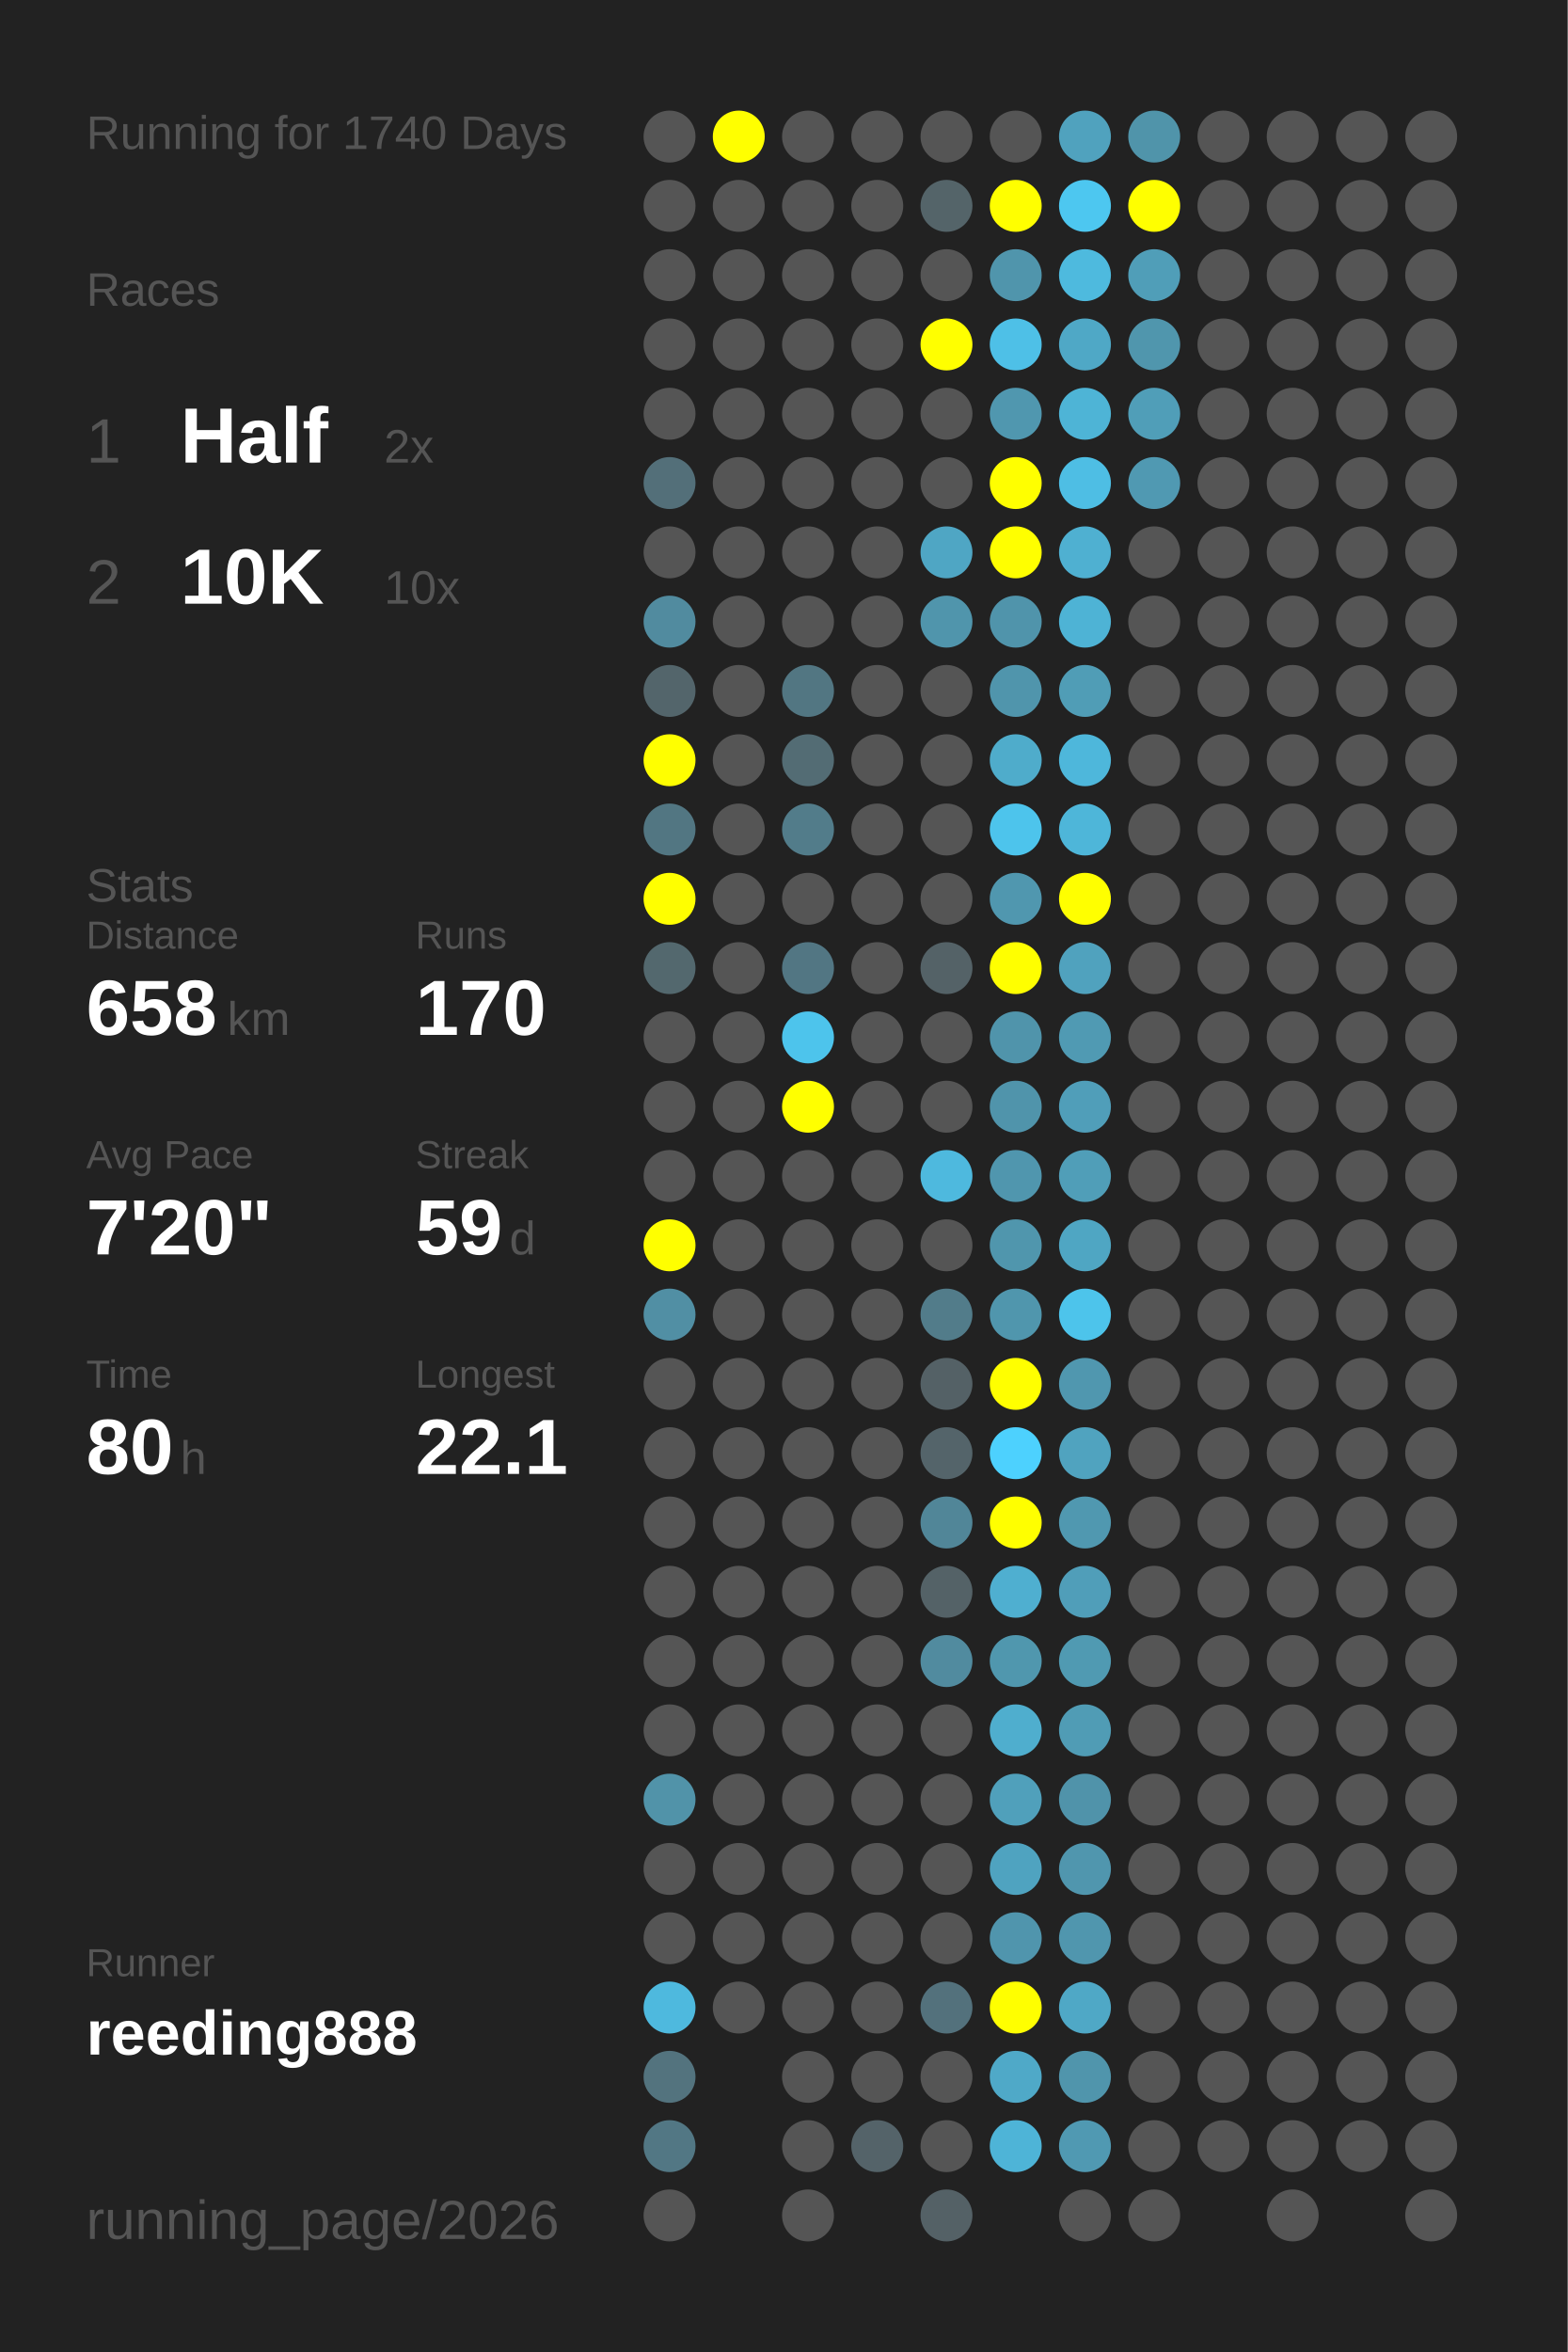
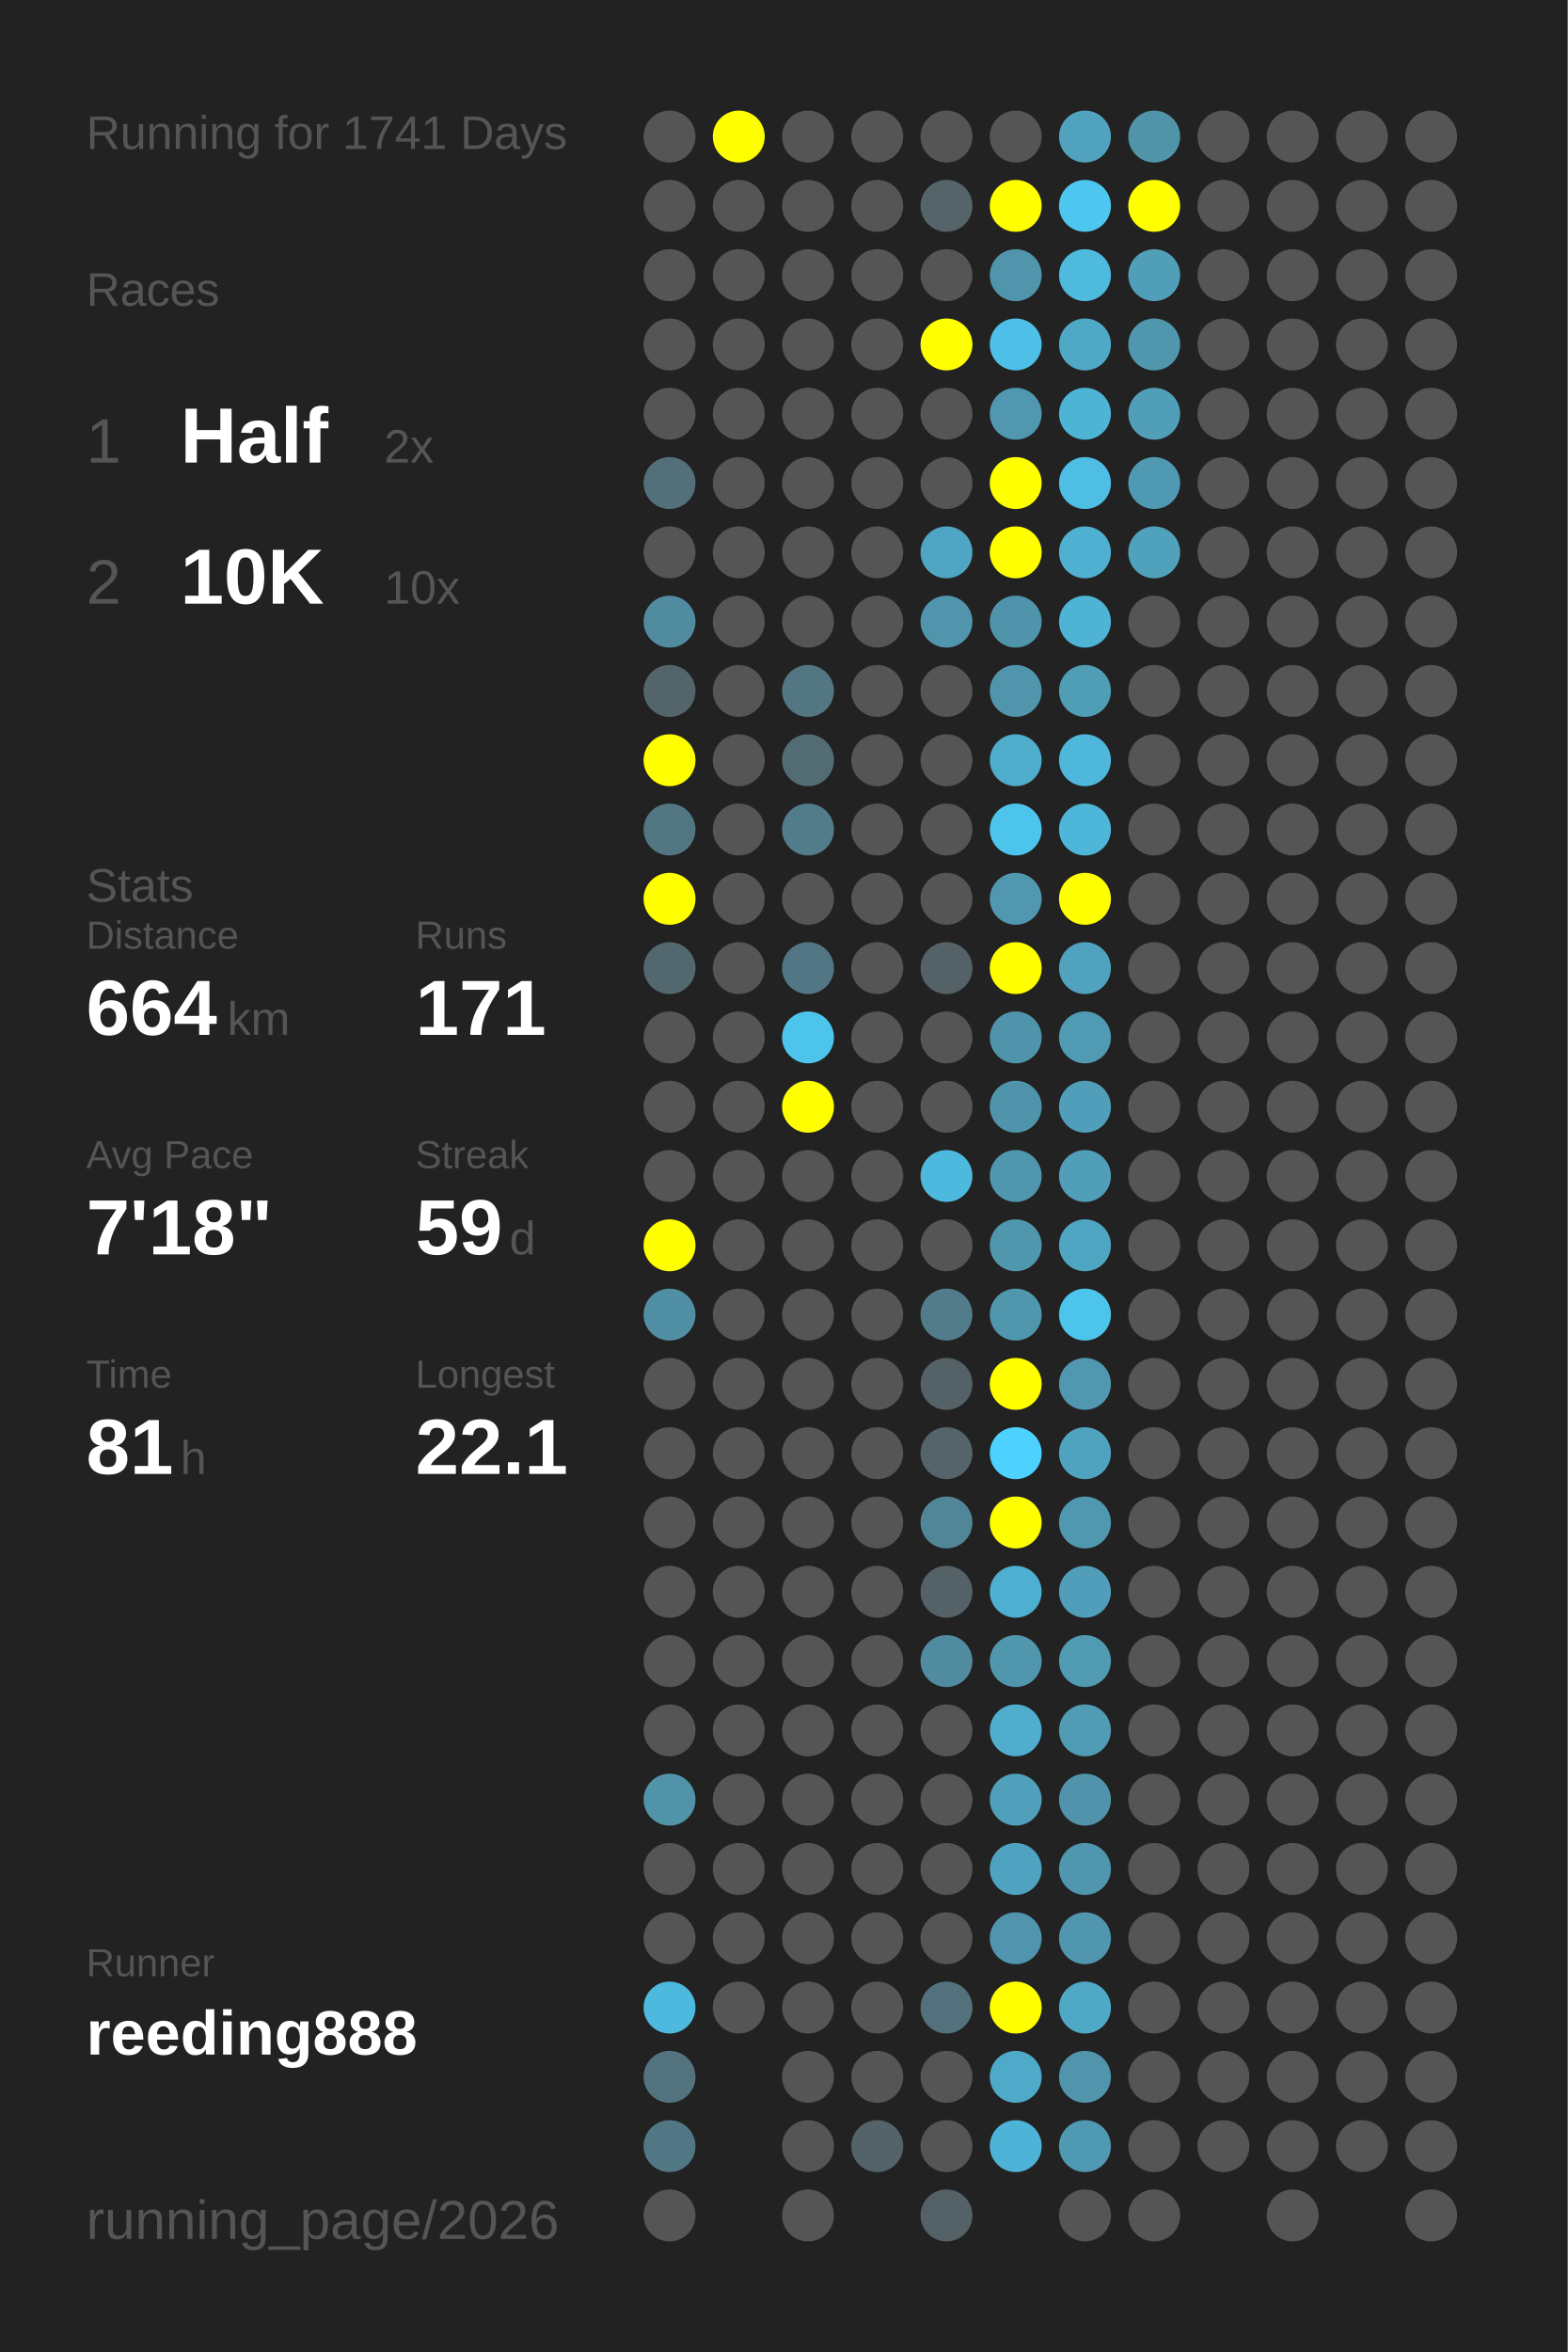
<svg xmlns="http://www.w3.org/2000/svg" baseProfile="full" height="300mm" version="1.1" viewBox="0,0,200,300" width="200mm">
  <defs />
  <rect fill="#222222" height="300" width="200" x="0" y="0" />
-   <text fill="#555555" style="font-size:6px; font-family:Arial;" x="11" y="19">Running for 1740 Days</text>
+   <text fill="#555555" style="font-size:6px; font-family:Arial;" x="11" y="19">Running for 1741 Days</text>
  <text fill="#555555" style="font-size:6px; font-family:Arial;" x="11" y="39">Races</text>
  <text fill="#555555" style="font-size:8px; font-family:Arial;" x="11" y="59">1</text>
  <text fill="#FFFFFF" style="font-size:10px; font-family:Arial; font-weight:bold;" x="23" y="59">Half</text>
  <text fill="#555555" style="font-size:6px; font-family:Arial;" x="49" y="59">2x</text>
  <text fill="#555555" style="font-size:8px; font-family:Arial;" x="11" y="77">2</text>
  <text fill="#FFFFFF" style="font-size:10px; font-family:Arial; font-weight:bold;" x="23" y="77">10K</text>
  <text fill="#555555" style="font-size:6px; font-family:Arial;" x="49" y="77">10x</text>
  <text fill="#555555" style="font-size:6px; font-family:Arial;" x="11" y="115">Stats</text>
  <text fill="#555555" style="font-size:5px; font-family:Arial;" x="11" y="121">Distance</text>
-   <text fill="#FFFFFF" style="font-size:10px; font-family:Arial; font-weight:bold;" x="11" y="132">658</text>
+   <text fill="#FFFFFF" style="font-size:10px; font-family:Arial; font-weight:bold;" x="11" y="132">664</text>
  <text fill="#555555" style="font-size:6px; font-family:Arial;" x="29" y="132">km</text>
  <text fill="#555555" style="font-size:5px; font-family:Arial;" x="53" y="121">Runs</text>
-   <text fill="#FFFFFF" style="font-size:10px; font-family:Arial; font-weight:bold;" x="53" y="132">170</text>
+   <text fill="#FFFFFF" style="font-size:10px; font-family:Arial; font-weight:bold;" x="53" y="132">171</text>
  <text fill="#555555" style="font-size:5px; font-family:Arial;" x="11" y="149">Avg Pace</text>
-   <text fill="#FFFFFF" style="font-size:10px; font-family:Arial; font-weight:bold;" x="11" y="160">7'20"</text>
+   <text fill="#FFFFFF" style="font-size:10px; font-family:Arial; font-weight:bold;" x="11" y="160">7'18"</text>
  <text fill="#555555" style="font-size:5px; font-family:Arial;" x="53" y="149">Streak</text>
  <text fill="#FFFFFF" style="font-size:10px; font-family:Arial; font-weight:bold;" x="53" y="160">59</text>
  <text fill="#555555" style="font-size:6px; font-family:Arial;" x="65" y="160">d</text>
  <text fill="#555555" style="font-size:5px; font-family:Arial;" x="11" y="177">Time</text>
-   <text fill="#FFFFFF" style="font-size:10px; font-family:Arial; font-weight:bold;" x="11" y="188">80</text>
+   <text fill="#FFFFFF" style="font-size:10px; font-family:Arial; font-weight:bold;" x="11" y="188">81</text>
  <text fill="#555555" style="font-size:6px; font-family:Arial;" x="23" y="188">h</text>
  <text fill="#555555" style="font-size:5px; font-family:Arial;" x="53" y="177">Longest</text>
  <text fill="#FFFFFF" style="font-size:10px; font-family:Arial; font-weight:bold;" x="53" y="188">22.1</text>
  <text fill="#555555" style="font-size:5px; font-family:Arial;" x="11" y="252.065">Runner</text>
  <text fill="#FFFFFF" style="font-size:8px; font-family:Arial; font-weight:bold;" x="11" y="262.065">reeding888</text>
  <text fill="#555555" style="font-size:7px; font-family:Arial;" x="11" y="285.581">running_page/2026</text>
  <circle cx="85.417" cy="17.419" fill="#555555" r="3.312" />
  <circle cx="85.417" cy="26.258" fill="#555555" r="3.312" />
  <circle cx="85.417" cy="35.097" fill="#555555" r="3.312" />
  <circle cx="85.417" cy="43.935" fill="#555555" r="3.312" />
  <circle cx="85.417" cy="52.774" fill="#555555" r="3.312" />
  <circle cx="85.417" cy="61.613" fill="#536f79" r="3.312" />
  <circle cx="85.417" cy="70.452" fill="#555555" r="3.312" />
  <circle cx="85.417" cy="79.29" fill="#518b9f" r="3.312" />
  <circle cx="85.417" cy="88.129" fill="#53656b" r="3.312" />
  <circle cx="85.417" cy="96.968" fill="#FFFF00" r="3.312" />
  <circle cx="85.417" cy="105.806" fill="#527682" r="3.312" />
  <circle cx="85.417" cy="114.645" fill="#FFFF00" r="3.312" />
  <circle cx="85.417" cy="123.484" fill="#53686e" r="3.312" />
  <circle cx="85.417" cy="132.323" fill="#555555" r="3.312" />
  <circle cx="85.417" cy="141.161" fill="#555555" r="3.312" />
  <circle cx="85.417" cy="150" fill="#555555" r="3.312" />
  <circle cx="85.417" cy="158.839" fill="#FFFF00" r="3.312" />
  <circle cx="85.417" cy="167.677" fill="#518fa4" r="3.312" />
  <circle cx="85.417" cy="176.516" fill="#555555" r="3.312" />
  <circle cx="85.417" cy="185.355" fill="#555555" r="3.312" />
  <circle cx="85.417" cy="194.194" fill="#555555" r="3.312" />
  <circle cx="85.417" cy="203.032" fill="#555555" r="3.312" />
  <circle cx="85.417" cy="211.871" fill="#555555" r="3.312" />
  <circle cx="85.417" cy="220.71" fill="#555555" r="3.312" />
  <circle cx="85.417" cy="229.548" fill="#5193a9" r="3.312" />
  <circle cx="85.417" cy="238.387" fill="#555555" r="3.312" />
  <circle cx="85.417" cy="247.226" fill="#555555" r="3.312" />
  <circle cx="85.417" cy="256.065" fill="#4eb9de" r="3.312" />
  <circle cx="85.417" cy="264.903" fill="#53737e" r="3.312" />
  <circle cx="85.417" cy="273.742" fill="#527784" r="3.312" />
  <circle cx="85.417" cy="282.581" fill="#555555" r="3.312" />
  <circle cx="94.25" cy="17.419" fill="#FFFF00" r="3.312" />
  <circle cx="94.25" cy="26.258" fill="#555555" r="3.312" />
  <circle cx="94.25" cy="35.097" fill="#555555" r="3.312" />
  <circle cx="94.25" cy="43.935" fill="#555555" r="3.312" />
  <circle cx="94.25" cy="52.774" fill="#555555" r="3.312" />
  <circle cx="94.25" cy="61.613" fill="#555555" r="3.312" />
  <circle cx="94.25" cy="70.452" fill="#555555" r="3.312" />
  <circle cx="94.25" cy="79.29" fill="#555555" r="3.312" />
  <circle cx="94.25" cy="88.129" fill="#555555" r="3.312" />
  <circle cx="94.25" cy="96.968" fill="#555555" r="3.312" />
  <circle cx="94.25" cy="105.806" fill="#555555" r="3.312" />
  <circle cx="94.25" cy="114.645" fill="#555555" r="3.312" />
  <circle cx="94.25" cy="123.484" fill="#555555" r="3.312" />
  <circle cx="94.25" cy="132.323" fill="#555555" r="3.312" />
  <circle cx="94.25" cy="141.161" fill="#555555" r="3.312" />
  <circle cx="94.25" cy="150" fill="#555555" r="3.312" />
  <circle cx="94.25" cy="158.839" fill="#555555" r="3.312" />
  <circle cx="94.25" cy="167.677" fill="#555555" r="3.312" />
  <circle cx="94.25" cy="176.516" fill="#555555" r="3.312" />
  <circle cx="94.25" cy="185.355" fill="#555555" r="3.312" />
  <circle cx="94.25" cy="194.194" fill="#555555" r="3.312" />
  <circle cx="94.25" cy="203.032" fill="#555555" r="3.312" />
  <circle cx="94.25" cy="211.871" fill="#555555" r="3.312" />
  <circle cx="94.25" cy="220.71" fill="#555555" r="3.312" />
  <circle cx="94.25" cy="229.548" fill="#555555" r="3.312" />
  <circle cx="94.25" cy="238.387" fill="#555555" r="3.312" />
  <circle cx="94.25" cy="247.226" fill="#555555" r="3.312" />
  <circle cx="94.25" cy="256.065" fill="#555555" r="3.312" />
  <circle cx="103.083" cy="17.419" fill="#555555" r="3.312" />
  <circle cx="103.083" cy="26.258" fill="#555555" r="3.312" />
  <circle cx="103.083" cy="35.097" fill="#555555" r="3.312" />
  <circle cx="103.083" cy="43.935" fill="#555555" r="3.312" />
  <circle cx="103.083" cy="52.774" fill="#555555" r="3.312" />
  <circle cx="103.083" cy="61.613" fill="#555555" r="3.312" />
  <circle cx="103.083" cy="70.452" fill="#555555" r="3.312" />
  <circle cx="103.083" cy="79.29" fill="#555555" r="3.312" />
  <circle cx="103.083" cy="88.129" fill="#527682" r="3.312" />
  <circle cx="103.083" cy="96.968" fill="#536c74" r="3.312" />
  <circle cx="103.083" cy="105.806" fill="#527c8a" r="3.312" />
  <circle cx="103.083" cy="114.645" fill="#555555" r="3.312" />
  <circle cx="103.083" cy="123.484" fill="#527683" r="3.312" />
  <circle cx="103.083" cy="132.323" fill="#4dc4ec" r="3.312" />
  <circle cx="103.083" cy="141.161" fill="#FFFF00" r="3.312" />
  <circle cx="103.083" cy="150" fill="#555555" r="3.312" />
  <circle cx="103.083" cy="158.839" fill="#555555" r="3.312" />
  <circle cx="103.083" cy="167.677" fill="#555555" r="3.312" />
  <circle cx="103.083" cy="176.516" fill="#555555" r="3.312" />
  <circle cx="103.083" cy="185.355" fill="#555555" r="3.312" />
  <circle cx="103.083" cy="194.194" fill="#555555" r="3.312" />
  <circle cx="103.083" cy="203.032" fill="#555555" r="3.312" />
  <circle cx="103.083" cy="211.871" fill="#555555" r="3.312" />
  <circle cx="103.083" cy="220.71" fill="#555555" r="3.312" />
  <circle cx="103.083" cy="229.548" fill="#555555" r="3.312" />
  <circle cx="103.083" cy="238.387" fill="#555555" r="3.312" />
  <circle cx="103.083" cy="247.226" fill="#555555" r="3.312" />
  <circle cx="103.083" cy="256.065" fill="#555555" r="3.312" />
  <circle cx="103.083" cy="264.903" fill="#555555" r="3.312" />
  <circle cx="103.083" cy="273.742" fill="#555555" r="3.312" />
  <circle cx="103.083" cy="282.581" fill="#555555" r="3.312" />
  <circle cx="111.917" cy="17.419" fill="#555555" r="3.312" />
  <circle cx="111.917" cy="26.258" fill="#555555" r="3.312" />
  <circle cx="111.917" cy="35.097" fill="#555555" r="3.312" />
  <circle cx="111.917" cy="43.935" fill="#555555" r="3.312" />
  <circle cx="111.917" cy="52.774" fill="#555555" r="3.312" />
  <circle cx="111.917" cy="61.613" fill="#555555" r="3.312" />
  <circle cx="111.917" cy="70.452" fill="#555555" r="3.312" />
  <circle cx="111.917" cy="79.29" fill="#555555" r="3.312" />
  <circle cx="111.917" cy="88.129" fill="#555555" r="3.312" />
  <circle cx="111.917" cy="96.968" fill="#555555" r="3.312" />
  <circle cx="111.917" cy="105.806" fill="#555555" r="3.312" />
  <circle cx="111.917" cy="114.645" fill="#555555" r="3.312" />
  <circle cx="111.917" cy="123.484" fill="#555555" r="3.312" />
  <circle cx="111.917" cy="132.323" fill="#555555" r="3.312" />
  <circle cx="111.917" cy="141.161" fill="#555555" r="3.312" />
  <circle cx="111.917" cy="150" fill="#555555" r="3.312" />
  <circle cx="111.917" cy="158.839" fill="#555555" r="3.312" />
  <circle cx="111.917" cy="167.677" fill="#555555" r="3.312" />
  <circle cx="111.917" cy="176.516" fill="#555555" r="3.312" />
  <circle cx="111.917" cy="185.355" fill="#555555" r="3.312" />
  <circle cx="111.917" cy="194.194" fill="#555555" r="3.312" />
  <circle cx="111.917" cy="203.032" fill="#555555" r="3.312" />
  <circle cx="111.917" cy="211.871" fill="#555555" r="3.312" />
  <circle cx="111.917" cy="220.71" fill="#555555" r="3.312" />
  <circle cx="111.917" cy="229.548" fill="#555555" r="3.312" />
  <circle cx="111.917" cy="238.387" fill="#555555" r="3.312" />
  <circle cx="111.917" cy="247.226" fill="#555555" r="3.312" />
  <circle cx="111.917" cy="256.065" fill="#555555" r="3.312" />
  <circle cx="111.917" cy="264.903" fill="#555555" r="3.312" />
  <circle cx="111.917" cy="273.742" fill="#546369" r="3.312" />
  <circle cx="120.75" cy="17.419" fill="#555555" r="3.312" />
  <circle cx="120.75" cy="26.258" fill="#546469" r="3.312" />
  <circle cx="120.75" cy="35.097" fill="#555555" r="3.312" />
  <circle cx="120.75" cy="43.935" fill="#FFFF00" r="3.312" />
  <circle cx="120.75" cy="52.774" fill="#555555" r="3.312" />
  <circle cx="120.75" cy="61.613" fill="#555555" r="3.312" />
  <circle cx="120.75" cy="70.452" fill="#4fa6c4" r="3.312" />
  <circle cx="120.75" cy="79.29" fill="#5095ac" r="3.312" />
  <circle cx="120.75" cy="88.129" fill="#555555" r="3.312" />
  <circle cx="120.75" cy="96.968" fill="#555555" r="3.312" />
  <circle cx="120.75" cy="105.806" fill="#555555" r="3.312" />
  <circle cx="120.75" cy="114.645" fill="#555555" r="3.312" />
  <circle cx="120.75" cy="123.484" fill="#546267" r="3.312" />
  <circle cx="120.75" cy="132.323" fill="#555555" r="3.312" />
  <circle cx="120.75" cy="141.161" fill="#555555" r="3.312" />
  <circle cx="120.75" cy="150" fill="#4eb9de" r="3.312" />
  <circle cx="120.75" cy="158.839" fill="#555555" r="3.312" />
  <circle cx="120.75" cy="167.677" fill="#527c8a" r="3.312" />
  <circle cx="120.75" cy="176.516" fill="#546166" r="3.312" />
  <circle cx="120.75" cy="185.355" fill="#54646a" r="3.312" />
  <circle cx="120.75" cy="194.194" fill="#518698" r="3.312" />
  <circle cx="120.75" cy="203.032" fill="#546267" r="3.312" />
  <circle cx="120.75" cy="211.871" fill="#518b9f" r="3.312" />
  <circle cx="120.75" cy="220.71" fill="#555555" r="3.312" />
  <circle cx="120.75" cy="229.548" fill="#555555" r="3.312" />
  <circle cx="120.75" cy="238.387" fill="#555555" r="3.312" />
  <circle cx="120.75" cy="247.226" fill="#555555" r="3.312" />
  <circle cx="120.75" cy="256.065" fill="#53717c" r="3.312" />
  <circle cx="120.75" cy="264.903" fill="#555555" r="3.312" />
  <circle cx="120.75" cy="273.742" fill="#555555" r="3.312" />
  <circle cx="120.75" cy="282.581" fill="#546166" r="3.312" />
  <circle cx="129.583" cy="17.419" fill="#555555" r="3.312" />
  <circle cx="129.583" cy="26.258" fill="#FFFF00" r="3.312" />
  <circle cx="129.583" cy="35.097" fill="#5095ac" r="3.312" />
  <circle cx="129.583" cy="43.935" fill="#4ec0e7" r="3.312" />
  <circle cx="129.583" cy="52.774" fill="#5097af" r="3.312" />
  <circle cx="129.583" cy="61.613" fill="#FFFF00" r="3.312" />
  <circle cx="129.583" cy="70.452" fill="#FFFF00" r="3.312" />
  <circle cx="129.583" cy="79.29" fill="#5094ab" r="3.312" />
  <circle cx="129.583" cy="88.129" fill="#5095ac" r="3.312" />
  <circle cx="129.583" cy="96.968" fill="#4faccb" r="3.312" />
  <circle cx="129.583" cy="105.806" fill="#4dc4ec" r="3.312" />
  <circle cx="129.583" cy="114.645" fill="#5097af" r="3.312" />
  <circle cx="129.583" cy="123.484" fill="#FFFF00" r="3.312" />
  <circle cx="129.583" cy="132.323" fill="#5094ab" r="3.312" />
  <circle cx="129.583" cy="141.161" fill="#5094ab" r="3.312" />
  <circle cx="129.583" cy="150" fill="#5096ae" r="3.312" />
  <circle cx="129.583" cy="158.839" fill="#5096ad" r="3.312" />
  <circle cx="129.583" cy="167.677" fill="#5096ad" r="3.312" />
  <circle cx="129.583" cy="176.516" fill="#FFFF00" r="3.312" />
  <circle cx="129.583" cy="185.355" fill="#4dd1fe" r="3.312" />
  <circle cx="129.583" cy="194.194" fill="#FFFF00" r="3.312" />
  <circle cx="129.583" cy="203.032" fill="#4fafd0" r="3.312" />
  <circle cx="129.583" cy="211.871" fill="#5097ae" r="3.312" />
  <circle cx="129.583" cy="220.71" fill="#4faece" r="3.312" />
  <circle cx="129.583" cy="229.548" fill="#50a0bb" r="3.312" />
  <circle cx="129.583" cy="238.387" fill="#4fa3c0" r="3.312" />
  <circle cx="129.583" cy="247.226" fill="#5095ad" r="3.312" />
  <circle cx="129.583" cy="256.065" fill="#FFFF00" r="3.312" />
  <circle cx="129.583" cy="264.903" fill="#4fa9c8" r="3.312" />
  <circle cx="129.583" cy="273.742" fill="#4eb4d7" r="3.312" />
  <circle cx="138.417" cy="17.419" fill="#50a2be" r="3.312" />
  <circle cx="138.417" cy="26.258" fill="#4dc7f0" r="3.312" />
  <circle cx="138.417" cy="35.097" fill="#4ebade" r="3.312" />
  <circle cx="138.417" cy="43.935" fill="#4fa8c6" r="3.312" />
  <circle cx="138.417" cy="52.774" fill="#4eb4d6" r="3.312" />
  <circle cx="138.417" cy="61.613" fill="#4ebee4" r="3.312" />
  <circle cx="138.417" cy="70.452" fill="#4fb0d1" r="3.312" />
  <circle cx="138.417" cy="79.29" fill="#4eb3d5" r="3.312" />
  <circle cx="138.417" cy="88.129" fill="#509db6" r="3.312" />
  <circle cx="138.417" cy="96.968" fill="#4eb7db" r="3.312" />
  <circle cx="138.417" cy="105.806" fill="#4eb6d9" r="3.312" />
  <circle cx="138.417" cy="114.645" fill="#FFFF00" r="3.312" />
  <circle cx="138.417" cy="123.484" fill="#50a2be" r="3.312" />
  <circle cx="138.417" cy="132.323" fill="#509ab3" r="3.312" />
  <circle cx="138.417" cy="141.161" fill="#509eb9" r="3.312" />
  <circle cx="138.417" cy="150" fill="#509eb8" r="3.312" />
  <circle cx="138.417" cy="158.839" fill="#4fa6c3" r="3.312" />
  <circle cx="138.417" cy="167.677" fill="#4dc4eb" r="3.312" />
  <circle cx="138.417" cy="176.516" fill="#5097af" r="3.312" />
  <circle cx="138.417" cy="185.355" fill="#50a3bf" r="3.312" />
  <circle cx="138.417" cy="194.194" fill="#5098b0" r="3.312" />
  <circle cx="138.417" cy="203.032" fill="#509eb9" r="3.312" />
  <circle cx="138.417" cy="211.871" fill="#509ab2" r="3.312" />
  <circle cx="138.417" cy="220.71" fill="#509cb5" r="3.312" />
  <circle cx="138.417" cy="229.548" fill="#5093aa" r="3.312" />
  <circle cx="138.417" cy="238.387" fill="#5096ae" r="3.312" />
  <circle cx="138.417" cy="247.226" fill="#5096ae" r="3.312" />
  <circle cx="138.417" cy="256.065" fill="#4fa8c6" r="3.312" />
  <circle cx="138.417" cy="264.903" fill="#5095ac" r="3.312" />
  <circle cx="138.417" cy="273.742" fill="#5099b2" r="3.312" />
  <circle cx="138.417" cy="282.581" fill="#555555" r="3.312" />
  <circle cx="147.25" cy="17.419" fill="#5094aa" r="3.312" />
  <circle cx="147.25" cy="26.258" fill="#FFFF00" r="3.312" />
  <circle cx="147.25" cy="35.097" fill="#509eb8" r="3.312" />
  <circle cx="147.25" cy="43.935" fill="#5096ad" r="3.312" />
  <circle cx="147.25" cy="52.774" fill="#509eb8" r="3.312" />
  <circle cx="147.25" cy="61.613" fill="#5099b2" r="3.312" />
-   <circle cx="147.25" cy="70.452" fill="#555555" r="3.312" />
+   <circle cx="147.25" cy="70.452" fill="#50a1bc" r="3.312" />
  <circle cx="147.25" cy="79.29" fill="#555555" r="3.312" />
  <circle cx="147.25" cy="88.129" fill="#555555" r="3.312" />
  <circle cx="147.25" cy="96.968" fill="#555555" r="3.312" />
  <circle cx="147.25" cy="105.806" fill="#555555" r="3.312" />
  <circle cx="147.25" cy="114.645" fill="#555555" r="3.312" />
  <circle cx="147.25" cy="123.484" fill="#555555" r="3.312" />
  <circle cx="147.25" cy="132.323" fill="#555555" r="3.312" />
  <circle cx="147.25" cy="141.161" fill="#555555" r="3.312" />
  <circle cx="147.25" cy="150" fill="#555555" r="3.312" />
  <circle cx="147.25" cy="158.839" fill="#555555" r="3.312" />
  <circle cx="147.25" cy="167.677" fill="#555555" r="3.312" />
  <circle cx="147.25" cy="176.516" fill="#555555" r="3.312" />
  <circle cx="147.25" cy="185.355" fill="#555555" r="3.312" />
  <circle cx="147.25" cy="194.194" fill="#555555" r="3.312" />
  <circle cx="147.25" cy="203.032" fill="#555555" r="3.312" />
  <circle cx="147.25" cy="211.871" fill="#555555" r="3.312" />
  <circle cx="147.25" cy="220.71" fill="#555555" r="3.312" />
  <circle cx="147.25" cy="229.548" fill="#555555" r="3.312" />
  <circle cx="147.25" cy="238.387" fill="#555555" r="3.312" />
  <circle cx="147.25" cy="247.226" fill="#555555" r="3.312" />
  <circle cx="147.25" cy="256.065" fill="#555555" r="3.312" />
  <circle cx="147.25" cy="264.903" fill="#555555" r="3.312" />
  <circle cx="147.25" cy="273.742" fill="#555555" r="3.312" />
  <circle cx="147.25" cy="282.581" fill="#555555" r="3.312" />
  <circle cx="156.083" cy="17.419" fill="#555555" r="3.312" />
  <circle cx="156.083" cy="26.258" fill="#555555" r="3.312" />
  <circle cx="156.083" cy="35.097" fill="#555555" r="3.312" />
  <circle cx="156.083" cy="43.935" fill="#555555" r="3.312" />
  <circle cx="156.083" cy="52.774" fill="#555555" r="3.312" />
  <circle cx="156.083" cy="61.613" fill="#555555" r="3.312" />
  <circle cx="156.083" cy="70.452" fill="#555555" r="3.312" />
  <circle cx="156.083" cy="79.29" fill="#555555" r="3.312" />
  <circle cx="156.083" cy="88.129" fill="#555555" r="3.312" />
  <circle cx="156.083" cy="96.968" fill="#555555" r="3.312" />
  <circle cx="156.083" cy="105.806" fill="#555555" r="3.312" />
  <circle cx="156.083" cy="114.645" fill="#555555" r="3.312" />
  <circle cx="156.083" cy="123.484" fill="#555555" r="3.312" />
  <circle cx="156.083" cy="132.323" fill="#555555" r="3.312" />
  <circle cx="156.083" cy="141.161" fill="#555555" r="3.312" />
  <circle cx="156.083" cy="150" fill="#555555" r="3.312" />
  <circle cx="156.083" cy="158.839" fill="#555555" r="3.312" />
  <circle cx="156.083" cy="167.677" fill="#555555" r="3.312" />
  <circle cx="156.083" cy="176.516" fill="#555555" r="3.312" />
  <circle cx="156.083" cy="185.355" fill="#555555" r="3.312" />
  <circle cx="156.083" cy="194.194" fill="#555555" r="3.312" />
  <circle cx="156.083" cy="203.032" fill="#555555" r="3.312" />
  <circle cx="156.083" cy="211.871" fill="#555555" r="3.312" />
  <circle cx="156.083" cy="220.71" fill="#555555" r="3.312" />
  <circle cx="156.083" cy="229.548" fill="#555555" r="3.312" />
  <circle cx="156.083" cy="238.387" fill="#555555" r="3.312" />
  <circle cx="156.083" cy="247.226" fill="#555555" r="3.312" />
  <circle cx="156.083" cy="256.065" fill="#555555" r="3.312" />
  <circle cx="156.083" cy="264.903" fill="#555555" r="3.312" />
  <circle cx="156.083" cy="273.742" fill="#555555" r="3.312" />
  <circle cx="164.917" cy="17.419" fill="#555555" r="3.312" />
  <circle cx="164.917" cy="26.258" fill="#555555" r="3.312" />
  <circle cx="164.917" cy="35.097" fill="#555555" r="3.312" />
  <circle cx="164.917" cy="43.935" fill="#555555" r="3.312" />
  <circle cx="164.917" cy="52.774" fill="#555555" r="3.312" />
  <circle cx="164.917" cy="61.613" fill="#555555" r="3.312" />
  <circle cx="164.917" cy="70.452" fill="#555555" r="3.312" />
  <circle cx="164.917" cy="79.29" fill="#555555" r="3.312" />
  <circle cx="164.917" cy="88.129" fill="#555555" r="3.312" />
  <circle cx="164.917" cy="96.968" fill="#555555" r="3.312" />
  <circle cx="164.917" cy="105.806" fill="#555555" r="3.312" />
  <circle cx="164.917" cy="114.645" fill="#555555" r="3.312" />
  <circle cx="164.917" cy="123.484" fill="#555555" r="3.312" />
  <circle cx="164.917" cy="132.323" fill="#555555" r="3.312" />
  <circle cx="164.917" cy="141.161" fill="#555555" r="3.312" />
  <circle cx="164.917" cy="150" fill="#555555" r="3.312" />
  <circle cx="164.917" cy="158.839" fill="#555555" r="3.312" />
  <circle cx="164.917" cy="167.677" fill="#555555" r="3.312" />
  <circle cx="164.917" cy="176.516" fill="#555555" r="3.312" />
  <circle cx="164.917" cy="185.355" fill="#555555" r="3.312" />
  <circle cx="164.917" cy="194.194" fill="#555555" r="3.312" />
  <circle cx="164.917" cy="203.032" fill="#555555" r="3.312" />
  <circle cx="164.917" cy="211.871" fill="#555555" r="3.312" />
  <circle cx="164.917" cy="220.71" fill="#555555" r="3.312" />
  <circle cx="164.917" cy="229.548" fill="#555555" r="3.312" />
  <circle cx="164.917" cy="238.387" fill="#555555" r="3.312" />
  <circle cx="164.917" cy="247.226" fill="#555555" r="3.312" />
  <circle cx="164.917" cy="256.065" fill="#555555" r="3.312" />
  <circle cx="164.917" cy="264.903" fill="#555555" r="3.312" />
  <circle cx="164.917" cy="273.742" fill="#555555" r="3.312" />
  <circle cx="164.917" cy="282.581" fill="#555555" r="3.312" />
  <circle cx="173.75" cy="17.419" fill="#555555" r="3.312" />
  <circle cx="173.75" cy="26.258" fill="#555555" r="3.312" />
  <circle cx="173.75" cy="35.097" fill="#555555" r="3.312" />
  <circle cx="173.75" cy="43.935" fill="#555555" r="3.312" />
  <circle cx="173.75" cy="52.774" fill="#555555" r="3.312" />
  <circle cx="173.75" cy="61.613" fill="#555555" r="3.312" />
  <circle cx="173.75" cy="70.452" fill="#555555" r="3.312" />
  <circle cx="173.75" cy="79.29" fill="#555555" r="3.312" />
  <circle cx="173.75" cy="88.129" fill="#555555" r="3.312" />
  <circle cx="173.75" cy="96.968" fill="#555555" r="3.312" />
  <circle cx="173.75" cy="105.806" fill="#555555" r="3.312" />
  <circle cx="173.75" cy="114.645" fill="#555555" r="3.312" />
  <circle cx="173.75" cy="123.484" fill="#555555" r="3.312" />
  <circle cx="173.75" cy="132.323" fill="#555555" r="3.312" />
  <circle cx="173.75" cy="141.161" fill="#555555" r="3.312" />
  <circle cx="173.75" cy="150" fill="#555555" r="3.312" />
  <circle cx="173.75" cy="158.839" fill="#555555" r="3.312" />
  <circle cx="173.75" cy="167.677" fill="#555555" r="3.312" />
  <circle cx="173.75" cy="176.516" fill="#555555" r="3.312" />
  <circle cx="173.75" cy="185.355" fill="#555555" r="3.312" />
  <circle cx="173.75" cy="194.194" fill="#555555" r="3.312" />
  <circle cx="173.75" cy="203.032" fill="#555555" r="3.312" />
  <circle cx="173.75" cy="211.871" fill="#555555" r="3.312" />
  <circle cx="173.75" cy="220.71" fill="#555555" r="3.312" />
  <circle cx="173.75" cy="229.548" fill="#555555" r="3.312" />
  <circle cx="173.75" cy="238.387" fill="#555555" r="3.312" />
  <circle cx="173.75" cy="247.226" fill="#555555" r="3.312" />
  <circle cx="173.75" cy="256.065" fill="#555555" r="3.312" />
  <circle cx="173.75" cy="264.903" fill="#555555" r="3.312" />
  <circle cx="173.75" cy="273.742" fill="#555555" r="3.312" />
  <circle cx="182.583" cy="17.419" fill="#555555" r="3.312" />
  <circle cx="182.583" cy="26.258" fill="#555555" r="3.312" />
  <circle cx="182.583" cy="35.097" fill="#555555" r="3.312" />
  <circle cx="182.583" cy="43.935" fill="#555555" r="3.312" />
  <circle cx="182.583" cy="52.774" fill="#555555" r="3.312" />
  <circle cx="182.583" cy="61.613" fill="#555555" r="3.312" />
  <circle cx="182.583" cy="70.452" fill="#555555" r="3.312" />
  <circle cx="182.583" cy="79.29" fill="#555555" r="3.312" />
  <circle cx="182.583" cy="88.129" fill="#555555" r="3.312" />
  <circle cx="182.583" cy="96.968" fill="#555555" r="3.312" />
  <circle cx="182.583" cy="105.806" fill="#555555" r="3.312" />
  <circle cx="182.583" cy="114.645" fill="#555555" r="3.312" />
  <circle cx="182.583" cy="123.484" fill="#555555" r="3.312" />
  <circle cx="182.583" cy="132.323" fill="#555555" r="3.312" />
  <circle cx="182.583" cy="141.161" fill="#555555" r="3.312" />
  <circle cx="182.583" cy="150" fill="#555555" r="3.312" />
  <circle cx="182.583" cy="158.839" fill="#555555" r="3.312" />
  <circle cx="182.583" cy="167.677" fill="#555555" r="3.312" />
  <circle cx="182.583" cy="176.516" fill="#555555" r="3.312" />
  <circle cx="182.583" cy="185.355" fill="#555555" r="3.312" />
  <circle cx="182.583" cy="194.194" fill="#555555" r="3.312" />
  <circle cx="182.583" cy="203.032" fill="#555555" r="3.312" />
  <circle cx="182.583" cy="211.871" fill="#555555" r="3.312" />
  <circle cx="182.583" cy="220.71" fill="#555555" r="3.312" />
  <circle cx="182.583" cy="229.548" fill="#555555" r="3.312" />
  <circle cx="182.583" cy="238.387" fill="#555555" r="3.312" />
  <circle cx="182.583" cy="247.226" fill="#555555" r="3.312" />
  <circle cx="182.583" cy="256.065" fill="#555555" r="3.312" />
  <circle cx="182.583" cy="264.903" fill="#555555" r="3.312" />
  <circle cx="182.583" cy="273.742" fill="#555555" r="3.312" />
  <circle cx="182.583" cy="282.581" fill="#555555" r="3.312" />
</svg>
